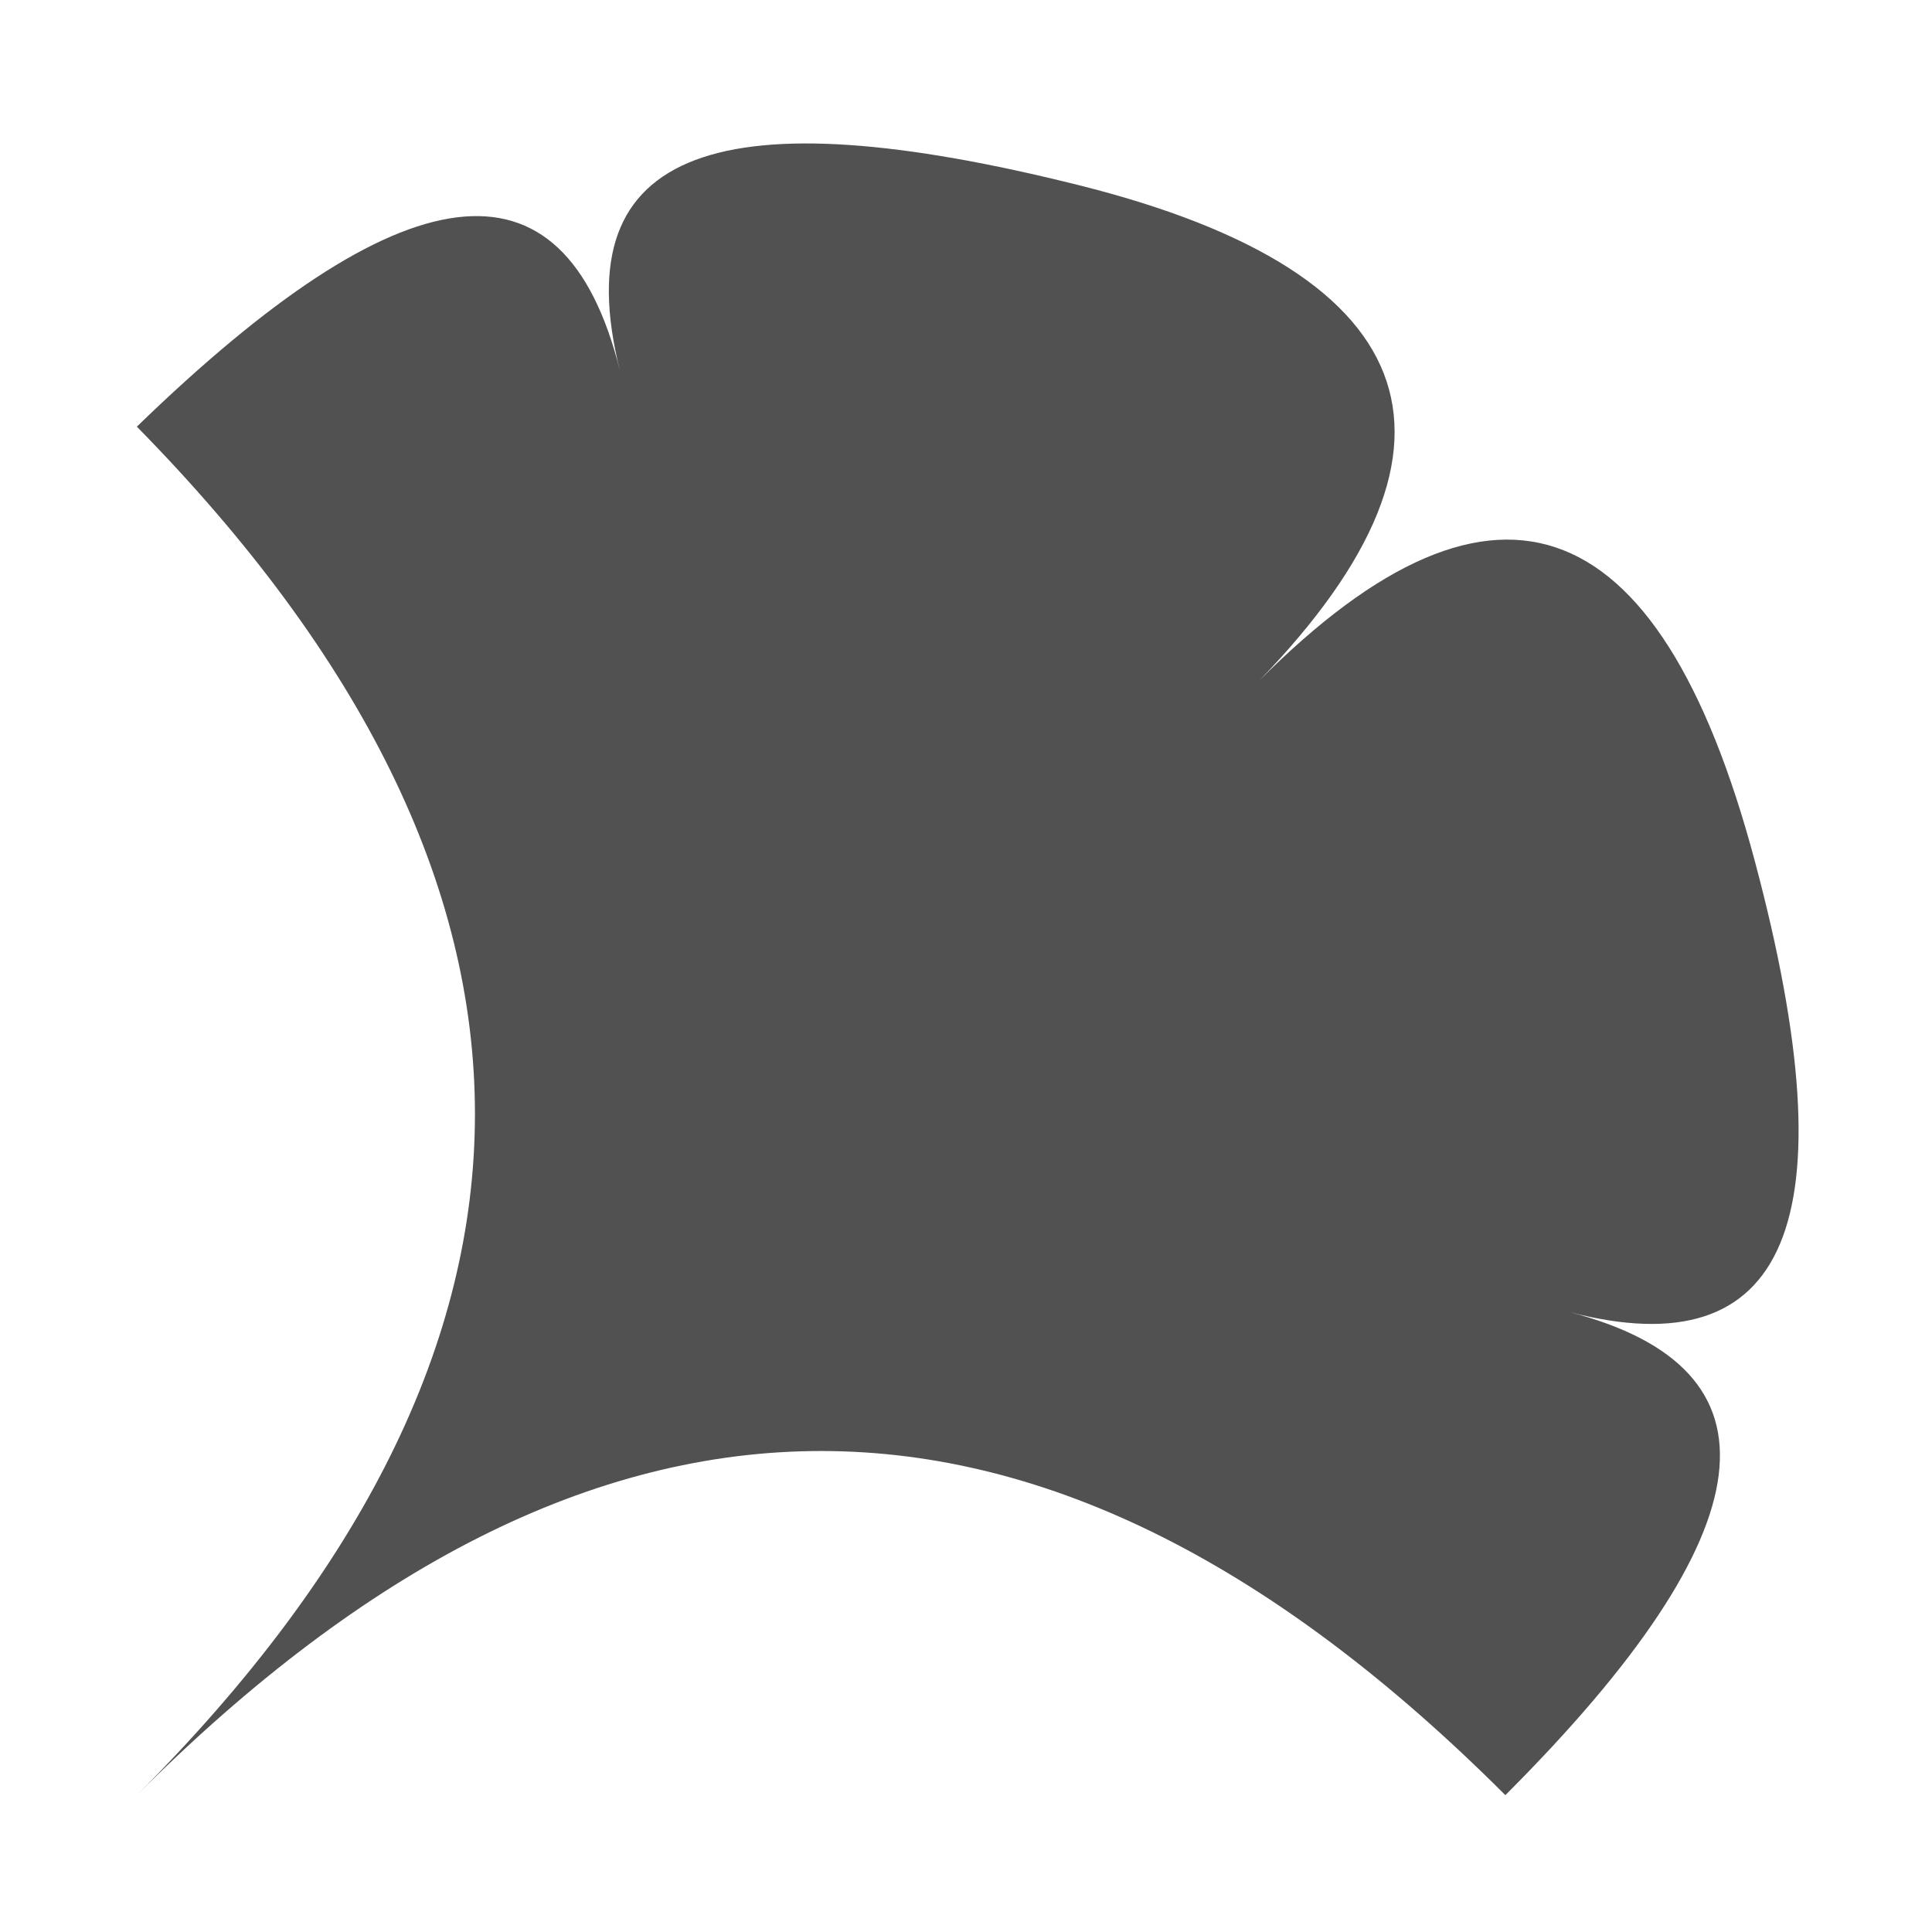
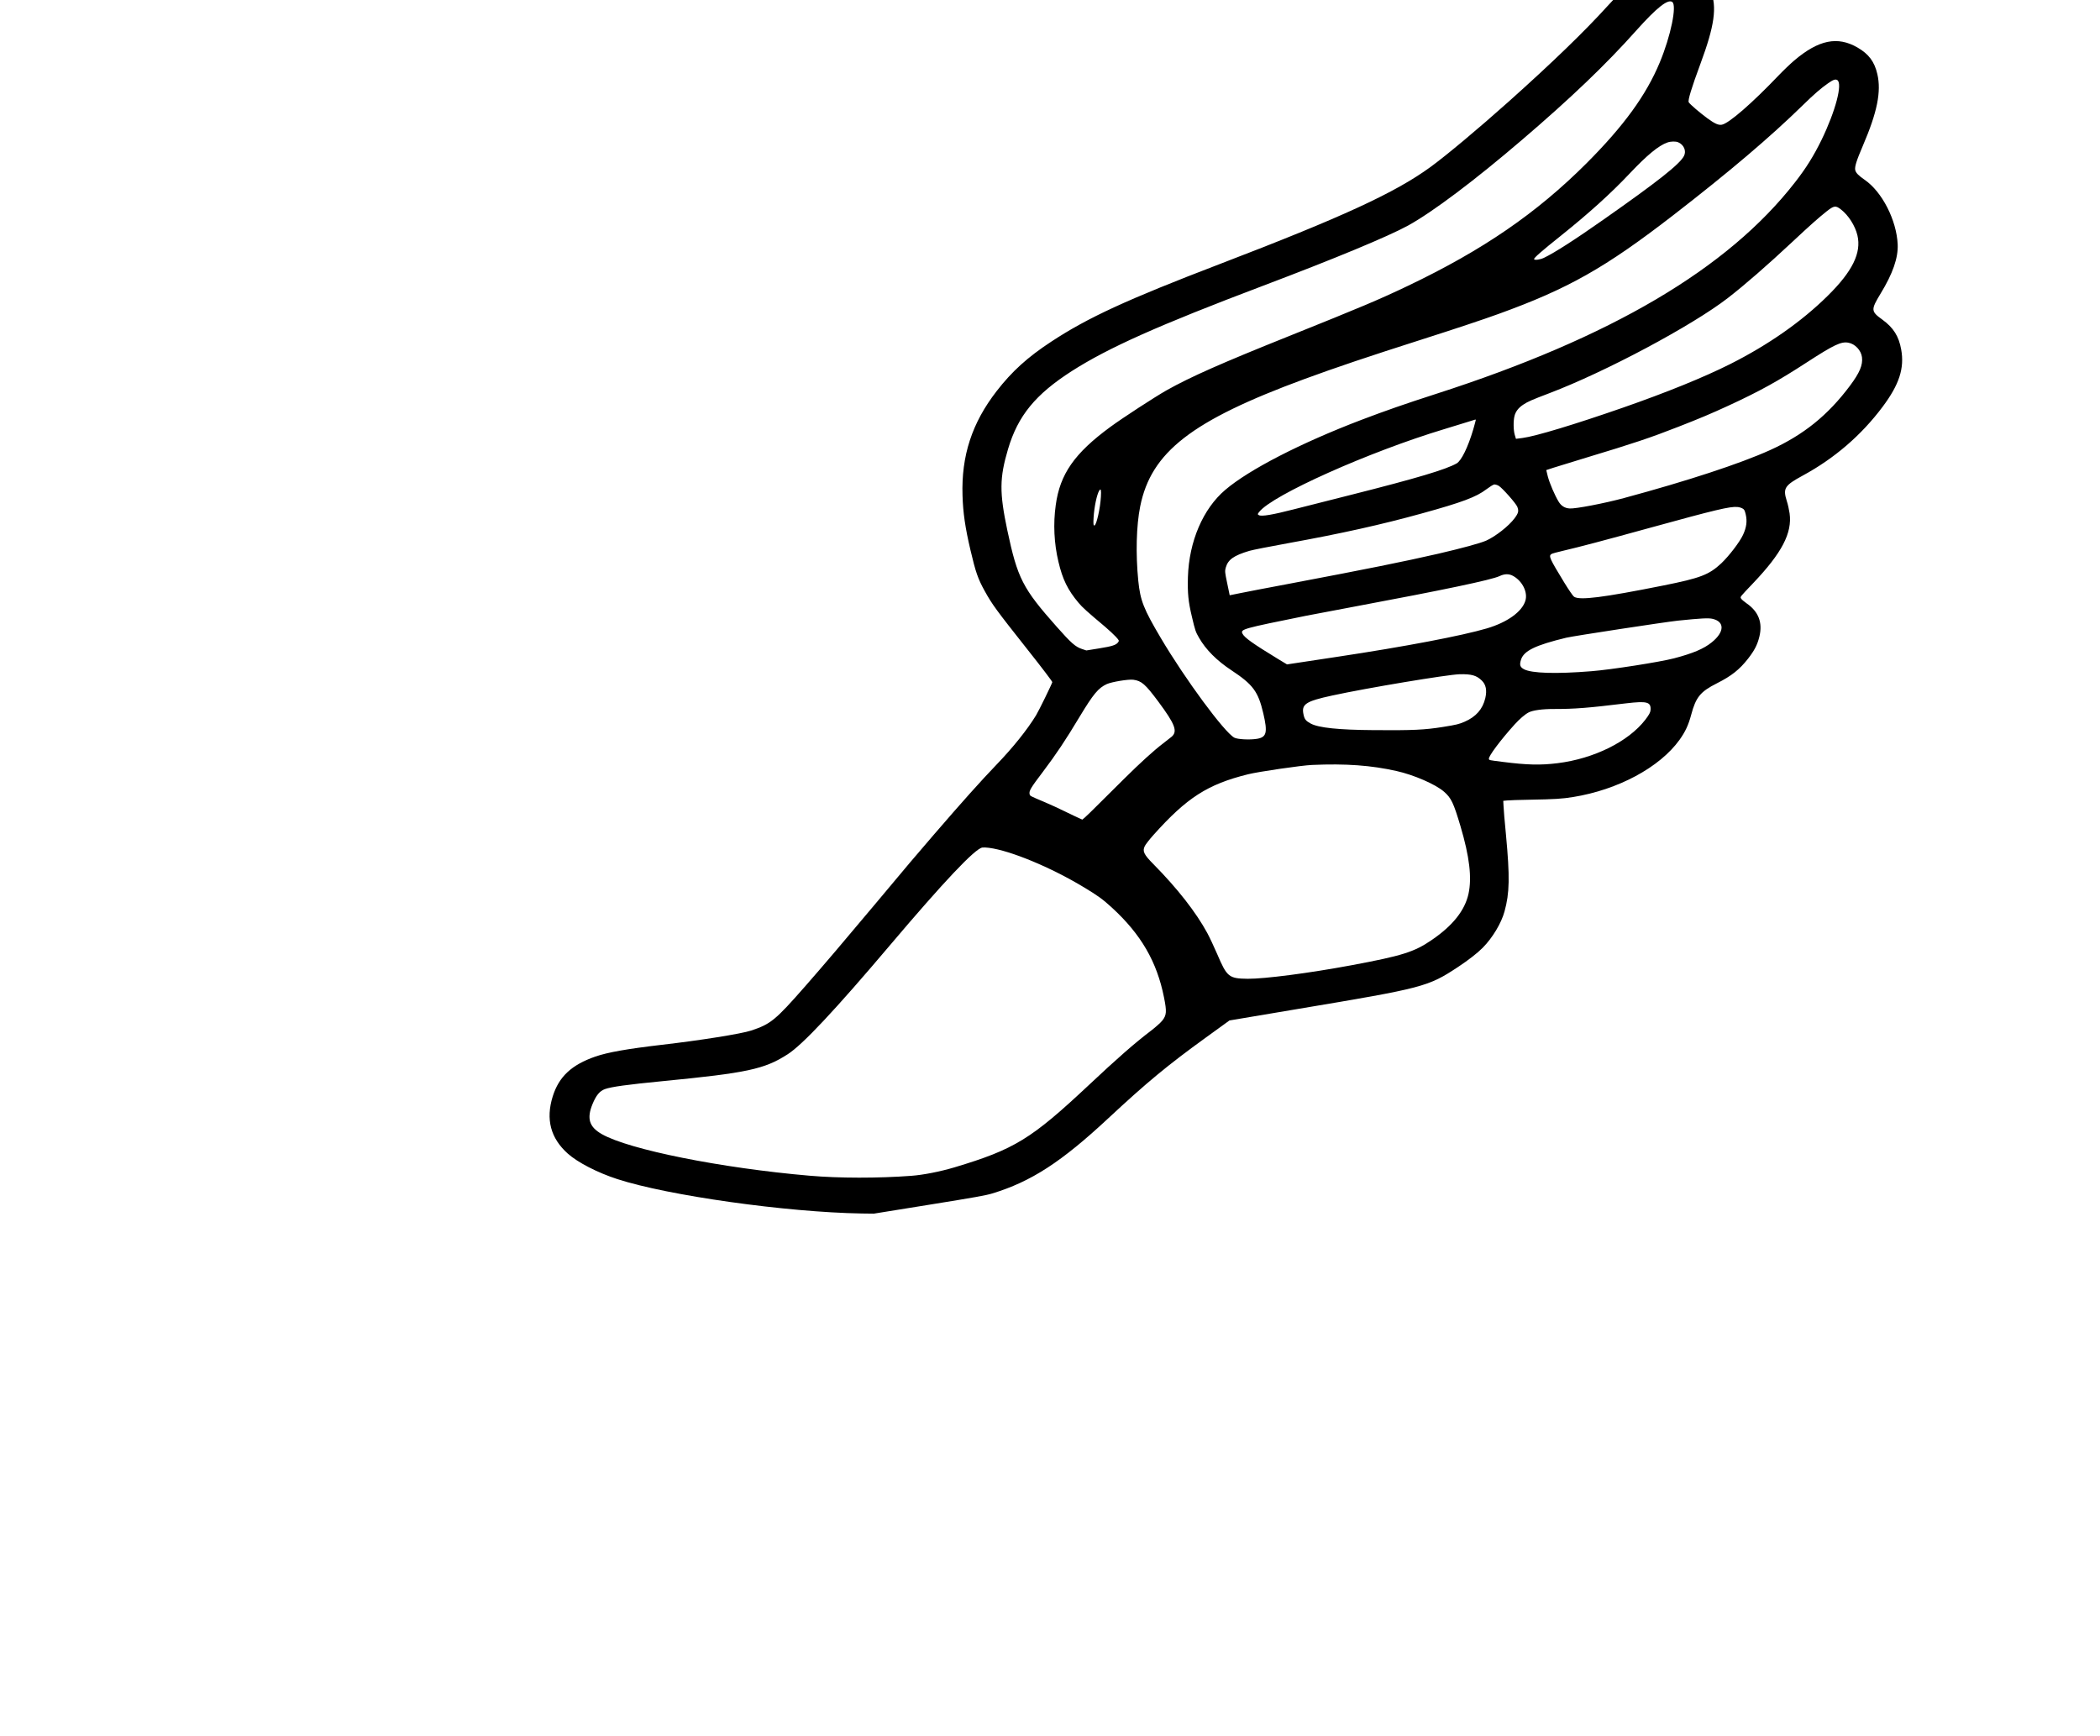
- <svg xmlns="http://www.w3.org/2000/svg" version="1.1" x="0px" y="0px" width="24px" height="24px" viewBox="0 0 24 24">
-   <style type="text/css">
- 	.st0{fill:#515151;}
- </style>
-   <path class="st0" d="M1.7,22.3c5.7-5.7,11.3-5.7,17,0c3.3-3.3,3.5-5.3,0.8-6c2.7,0.7,3.5-1.1,2.3-5.6s-3.3-5.2-6.3-2.1  c3-3,2.3-5.2-2.1-6.3S7,1.8,7.7,4.6C7,1.8,5,2.1,1.7,5.3C7.3,11,7.3,16.7,1.7,22.3" />
+ <svg xmlns="http://www.w3.org/2000/svg" xmlns:ns1="https://boxy-svg.com" height="1587pt" preserveAspectRatio="none" viewBox="223.924 75.201 1434.329 1430.622" width="1920pt">
+   <defs>
+     <ns1:export>
+       <ns1:file format="svg" units="pt" />
+       <ns1:file format="svg" href="#object-0" path="winged_sandal_2.svg" units="pt" />
+     </ns1:export>
+   </defs>
+   <ellipse style="fill: rgba(216, 216, 216, 0); stroke: rgb(0, 0, 0); paint-order: fill; stroke-width: 30px; opacity: 0;" cx="940.768" cy="790.52" rx="700" ry="700" />
+   <path d="M 1324.37 303.326 C 1313.91 305.849 1300.11 314.852 1282.34 330.906 C 1262.87 348.508 1235.93 369.839 1200.95 395.413 C 1176.31 413.417 1150.69 430.848 1138.26 438.129 C 1110.48 454.356 1071.54 467.085 981.787 489.161 C 913.692 505.904 884.762 515.365 856.604 529.986 C 838.289 539.448 825.533 548.909 812.17 562.899 C 790.612 585.433 778.237 610.663 772.852 643.002 C 770.484 657.05 769.599 669.263 769.599 688.128 C 769.599 706.705 770.093 712.325 772.739 723.219 C 775.653 735.145 777.3 739.617 792.424 776.601 C 798.807 792.138 803.872 805.21 803.697 805.677 C 803.1 807.162 790.231 826.999 787.585 830.385 C 779.555 840.763 766.963 853.551 753.271 865.188 C 740.124 876.425 724.619 890.589 699.924 913.988 C 683.314 929.754 679.575 933.308 649.328 962.838 C 625.022 986.52 605.388 1005.39 590.376 1019.37 C 564.911 1043.12 561.118 1045.65 547.038 1048.34 C 539.999 1049.71 511.18 1049.66 484.617 1048.22 C 461.134 1047.01 447.275 1047.25 438.476 1049.09 C 421.262 1052.64 410.868 1060.56 403.608 1075.74 C 395.194 1093.35 395.579 1109.35 404.708 1124.03 C 409.932 1132.45 421.592 1143.3 433.801 1151.04 C 465.259 1171.05 541.923 1199.94 592.3 1210.78 L 600.439 1212.49 L 638.988 1212.49 C 671.381 1212.49 678.42 1212.33 683.095 1211.58 C 710.978 1207.05 734.297 1195.18 772.791 1165.77 C 804.253 1141.79 820.746 1130.67 850.994 1113.13 L 869.257 1102.52 L 917.542 1102.12 C 1004.83 1101.5 1007.63 1101.14 1031 1088.99 C 1038.88 1084.87 1046.19 1080.28 1050.53 1076.66 C 1058.61 1069.95 1066.81 1059.29 1070.82 1050.17 C 1077.15 1035.89 1079.85 1023.04 1083.86 988.296 C 1085.07 977.402 1086.39 966.676 1086.78 964.498 L 1087.38 960.486 L 1089.86 960.66 C 1091.23 960.718 1098.27 961.804 1105.53 963.063 C 1121.92 965.881 1126.98 966.508 1134.73 966.508 C 1166.03 966.508 1197.49 953.837 1215.14 934.108 C 1220.25 928.377 1223.44 923.33 1226.9 915.364 C 1232.85 901.658 1236.7 897.813 1249.08 893.232 C 1260.07 889.162 1266.39 885.091 1273.87 877.343 C 1279.43 871.553 1282.29 867.372 1284.92 861.008 C 1289.43 850.056 1288.33 840.595 1281.51 832.279 C 1280.14 830.56 1278.82 828.55 1278.65 827.807 C 1278.27 826.198 1277.72 826.773 1289.16 816.913 C 1313.2 796.209 1323.32 781.418 1324.58 765.134 C 1324.8 762.152 1324.86 757.451 1324.63 754.584 C 1323.98 743.976 1325.62 741.911 1339.54 736.235 C 1363.34 726.488 1384.91 711.35 1403.61 691.167 C 1418.34 675.284 1424.51 662.727 1425.17 647.072 C 1425.66 636.121 1423.41 628.494 1417.3 620.582 C 1410.82 612.268 1410.98 611.121 1420.16 599.195 C 1431.49 584.631 1437.64 572.532 1439.35 561.638 C 1442.43 541.798 1437.15 516.914 1427.31 504.986 C 1423.9 500.801 1422.58 498.335 1422.58 495.927 C 1422.64 493.174 1424.89 488.473 1431.6 477.12 C 1446.4 452.063 1452.45 435.951 1452.5 421.215 C 1452.55 410.779 1449.91 403.842 1443.43 397.133 C 1431.82 385.091 1418.52 385.78 1398.94 399.312 C 1395.74 401.548 1390.08 405.963 1386.28 409.23 C 1363.79 428.554 1345.04 441.857 1340.2 441.857 C 1337.83 441.857 1335.74 440.136 1331.61 434.804 C 1327.33 429.185 1322.22 421.387 1321.61 419.38 C 1321.17 417.831 1325.74 408.085 1335.47 389.851 C 1350.97 360.837 1355.71 345.929 1353.83 331.938 C 1352.18 319.323 1346.08 308.257 1338.71 304.53 C 1335.08 302.638 1329.26 302.179 1324.37 303.326 Z M 1326.34 336.066 C 1329.03 339.45 1320.01 363.417 1308.46 383.371 C 1294.17 408.141 1274.31 430.103 1243.47 455.446 C 1202.11 489.333 1160.42 512.097 1104.71 531.247 C 1083.04 538.702 1069.73 542.486 1016.71 556.535 C 967.258 569.607 944.32 576.66 926.231 584.401 C 917.326 588.242 892.133 601.144 882.672 606.764 C 854.576 623.335 841.542 638.299 833.842 662.898 C 829.168 677.577 826.686 693.69 826.748 709.056 C 826.748 723.907 828.56 733.081 833.78 744.893 C 835.654 749.136 837.96 752.92 847.864 767.828 C 849.902 770.982 852.425 775.168 853.413 777.175 C 855.07 780.616 855.122 780.788 854.185 781.877 C 852.373 783.941 849.676 784.458 840.379 784.458 L 831.525 784.458 L 828.838 782.737 C 824.761 780.099 822.506 776.544 815.413 761.522 C 798.529 725.857 796.717 717.141 797.427 676.946 C 798.035 645.296 800.402 633.54 810.687 611.293 C 822.568 585.605 837.63 570.639 865.736 556.477 C 894.007 542.314 930.957 530.789 1007.36 512.383 C 1059.32 499.884 1099.16 488.759 1114.05 482.568 C 1132.53 474.884 1165.76 454.757 1203.97 428.038 C 1243.02 400.802 1272.27 377.867 1297.73 354.473 C 1314.96 338.704 1323.86 332.97 1326.34 336.066 Z M 1424.67 420.755 C 1427.92 424.139 1418.68 445.641 1404.66 467.257 C 1396.95 479.069 1389.92 488.015 1380.29 497.991 C 1321.61 559.229 1232.51 599.653 1106.09 622.474 C 1084.14 626.431 1069.46 629.526 1052.19 633.714 C 1008.02 644.493 969.079 659.286 949.88 672.646 C 932.007 685.032 917.491 709.629 911.159 738.3 C 908.307 751.372 907.535 758.138 907.587 770.982 C 907.587 782.508 907.7 783.712 909.069 788.927 C 911.767 799.421 917.429 809.798 925.686 819.433 C 937.886 833.772 940.254 840.078 940.254 858.306 C 940.254 874.597 938.72 878.201 931.956 878.201 C 926.839 878.201 918.86 876.082 916.997 874.305 C 911.108 868.575 893.235 820.525 883.393 784.113 C 876.402 758.195 875.527 751.143 877.288 734.859 C 879.707 712.84 884.659 689.905 890.26 674.939 C 906.156 632.336 938.225 612.21 1020.29 593.289 C 1043.27 588.013 1066.25 583.485 1106.63 576.316 C 1128.35 572.475 1149.86 568.346 1160.53 565.938 C 1211.45 554.586 1239.44 542.543 1293.62 508.657 C 1338.11 480.789 1370.66 458.255 1397.56 436.696 C 1407.07 429.07 1412.46 425.286 1417.91 422.247 C 1421.99 419.953 1423.57 419.609 1424.67 420.755 Z M 1308.14 450.286 C 1311.71 453.038 1312.54 458.541 1309.9 462.327 C 1305.66 468.404 1288.61 479.356 1246.32 503.037 C 1223.87 515.651 1207.87 523.737 1199.96 526.431 C 1196.98 527.407 1193.25 527.234 1193.25 526.145 C 1193.25 525.17 1199.63 520.583 1214.97 510.663 C 1236.86 496.442 1255.12 482.969 1270.62 469.494 C 1285.42 456.65 1294.66 450.457 1301.04 449.138 C 1303.4 448.622 1306.66 449.196 1308.14 450.286 Z M 1406.74 525.859 C 1410.93 531.592 1413.78 541.054 1413.78 549.081 C 1413.78 563.816 1404.76 577.577 1384.36 594.092 C 1362.86 611.523 1336.9 626.03 1308.24 636.637 C 1288.45 643.919 1261.34 651.259 1229.27 657.968 C 1194.61 665.192 1166.3 669.722 1157.39 669.377 L 1152.83 669.205 L 1152.66 665.88 C 1152.44 662.039 1153.81 654.469 1155.41 650.628 C 1156.84 647.13 1159.31 644.493 1163.01 642.543 C 1166.69 640.594 1169.43 639.791 1182.63 636.579 C 1223.44 626.66 1288.67 600.627 1317 582.91 C 1330.63 574.367 1348.45 561.695 1369.79 545.353 C 1383.37 534.918 1390.52 529.757 1396.73 525.744 C 1402.72 521.902 1403.89 521.902 1406.74 525.859 Z M 1390.84 634.745 C 1395.15 636.579 1398.16 642.601 1397.67 648.22 C 1397.11 654.641 1393.71 660.49 1385.18 669.722 C 1365.61 690.88 1346.19 703.552 1321.38 711.464 C 1299.17 718.516 1261.11 725.628 1216.07 731.189 C 1201.77 732.966 1181.76 733.655 1177.91 732.565 C 1174.71 731.705 1172.62 729.412 1171.57 725.628 C 1169.99 720.066 1168.39 709.457 1168.28 703.896 L 1168.23 698.449 L 1173.45 697.473 C 1176.31 696.958 1186.98 695.18 1197.1 693.575 C 1230.7 688.242 1242.96 685.892 1263.64 680.616 C 1279.26 676.66 1287.67 674.251 1300.49 670.065 C 1323.65 662.497 1337.61 656.648 1359.88 645.238 C 1380.78 634.572 1386.22 632.681 1390.84 634.745 Z M 1128.9 648.621 C 1128.9 648.793 1127.42 652.176 1125.66 656.076 C 1119.39 669.664 1112.84 679.756 1109.22 681.361 C 1101.02 684.917 1080.45 688.128 1033.76 693.001 C 1018.8 694.549 1000.37 696.5 992.787 697.301 C 977.607 698.964 970.006 699.022 968.472 697.473 C 967.649 696.615 967.701 696.384 969.182 694.893 C 980.677 682.909 1052.57 660.49 1106.35 652.003 C 1111.63 651.144 1118.73 649.997 1122.03 649.424 C 1125.38 648.85 1128.24 648.392 1128.52 648.334 C 1128.74 648.334 1128.9 648.449 1128.9 648.621 Z M 865.458 661.924 C 863.204 671.27 857.984 684.4 856.604 684.4 C 855.894 684.4 855.997 683.025 857.212 678.092 C 859.353 669.32 863.204 659.286 865.407 656.648 C 866.776 655.043 866.776 656.591 865.458 661.924 Z M 1133.9 704.985 C 1135.94 707.165 1142.65 721.327 1143.04 724.366 C 1143.48 727.978 1142.88 729.527 1139.46 733.254 C 1134.46 738.757 1123.79 745.524 1116.86 747.702 C 1112.51 749.022 1099.54 750.685 1082.43 752.061 C 1058.07 753.952 1033.81 755.1 977.657 756.934 C 962.975 757.394 947.687 757.909 943.661 758.138 L 936.3 758.483 L 936.516 748.505 C 936.681 739.617 936.794 738.3 937.947 735.718 C 940.748 729.412 945.154 726.889 956.489 725.111 C 958.631 724.767 970.778 724.251 983.477 723.965 C 1020.73 723.105 1049.15 721.098 1078.03 717.313 C 1106.73 713.586 1117.08 711.121 1125.06 706.19 C 1127.63 704.641 1130.28 703.323 1131 703.323 C 1131.71 703.323 1133.03 704.067 1133.9 704.985 Z M 1290.54 753.207 C 1291.58 753.494 1293.01 754.297 1293.73 755.042 C 1294.83 756.132 1294.99 756.819 1294.99 760.432 C 1294.99 765.994 1293.46 770.924 1289.98 776.487 C 1286.63 781.877 1277.23 791.796 1270.97 796.668 C 1260.83 804.409 1254.73 805.902 1228.45 807.104 C 1185.99 808.997 1170.21 808.312 1166.96 804.583 C 1166.35 803.892 1164.49 798.335 1162.73 792.196 C 1156.56 770.409 1156.18 768.288 1158.49 767.026 C 1158.98 766.739 1163.01 766.224 1167.4 765.879 C 1178.45 764.961 1195.28 763.012 1229.27 758.597 C 1275.3 752.634 1285.65 751.717 1290.54 753.207 Z M 1129.45 779.87 C 1134.84 785.314 1136.71 795.007 1133.69 801.43 C 1129.72 809.915 1118.18 816.571 1103.5 818.806 C 1085.68 821.501 1045.92 822.877 998.68 822.302 L 963.85 821.901 L 958.734 816.396 C 944.104 800.513 939.481 794.665 938.823 791.162 C 938.112 787.325 939.646 787.149 984.257 785.03 C 987.717 784.859 1003.46 784.342 1019.18 783.884 C 1080.78 782.048 1114.33 780.156 1120.21 778.15 C 1124.06 776.831 1127.04 777.404 1129.45 779.87 Z M 858.365 814.269 C 863.76 816.279 865.736 819.375 871.728 835.257 C 879.378 855.611 880.088 861.751 875.249 865.304 C 874.539 865.822 871.399 867.824 868.207 869.776 C 860.949 874.247 850.005 882.396 836.868 893.058 C 831.257 897.646 822.126 905.095 816.515 909.625 C 810.955 914.22 805.457 918.575 804.304 919.376 L 802.214 920.811 L 800.238 919.202 C 799.136 918.342 795.348 915.022 791.827 911.927 C 788.306 908.766 782.962 904.295 779.946 901.942 C 770.701 894.718 770.865 894.893 770.865 893.342 C 770.865 890.647 772.626 888.353 783.189 877.116 C 795.286 864.103 803.1 854.81 816.628 837.151 C 829.384 820.583 833.615 816.396 839.947 814.327 C 843.684 813.184 855.173 813.126 858.365 814.269 Z M 1232.85 837.434 C 1248.63 838.527 1253.8 839.16 1256.44 840.537 C 1264.14 844.492 1262.21 852.807 1252.09 859.398 C 1245.77 863.585 1237.68 865.88 1224.33 867.423 C 1214.21 868.575 1180.32 868.399 1166.9 867.081 C 1142.71 864.788 1126.43 861.008 1121.92 856.645 C 1119.66 854.41 1119.55 852.575 1121.49 848.562 C 1124.78 841.739 1133.47 838.702 1155.3 836.692 C 1160.25 836.233 1224 836.867 1232.85 837.434 Z M 1078.03 852.349 C 1086 853.667 1089.19 855.502 1091.89 860.316 C 1094.09 864.161 1093.93 868.917 1091.51 874.997 C 1088.04 883.598 1082.31 888.929 1073.85 891.455 C 1069.73 892.658 1068.14 892.832 1058.78 892.832 C 1045.86 892.832 1037.88 891.74 1012.04 886.467 C 988.057 881.595 974.906 877.284 970.346 872.762 C 967.598 870.067 966.98 868.575 967.042 864.788 C 967.093 855.961 970.449 854.184 989.207 852.975 C 1013.84 851.373 1069.62 851.031 1078.03 852.349 Z M 1135.83 892.774 C 1149.63 895.469 1158.77 896.385 1185 897.588 C 1199.63 898.33 1202.11 899.707 1200.39 906.297 C 1199.91 908.14 1198.69 909.858 1195.28 913.47 C 1180.54 928.894 1154.8 938.187 1129.72 937.095 C 1117.9 936.577 1108.95 934.568 1093.15 928.894 C 1084.02 925.625 1084.35 925.799 1084.35 924.649 C 1084.35 922.588 1095.08 910.951 1107.13 900.049 C 1111.19 896.385 1115.6 893.283 1118.29 892.256 C 1121.49 891.048 1128.03 891.222 1135.83 892.774 Z M 964.9 906.53 C 987.607 909.69 1004.5 914.562 1020.45 922.413 C 1031.5 927.802 1044.59 938.296 1049.05 945.294 C 1052.95 951.368 1053.72 955.496 1054.71 975.399 C 1055.98 1001.32 1054.33 1018.63 1049.43 1031.25 C 1044.38 1044.15 1033.93 1054.88 1017.54 1063.76 C 1003.95 1071.22 995.097 1072.7 959.568 1073.74 C 929.804 1074.6 899.278 1073.45 888.015 1071.16 C 875.476 1068.52 874.426 1067.03 871.512 1047.36 C 870.524 1040.99 869.041 1032.68 868.156 1028.9 C 863.863 1010.6 855.122 988.872 842.86 966.108 C 837.96 957.048 837.414 954.179 839.947 950.341 C 840.822 949.023 844.23 945.469 847.586 942.425 C 875.743 916.681 891.691 908.591 920.404 905.729 C 927.827 904.979 957.694 905.496 964.9 906.53 Z M 735.172 931.473 C 749.091 936.468 773.676 955.38 792.588 975.742 C 800.619 984.342 803.368 987.896 808.155 995.812 C 823.557 1021.32 829.878 1045.59 829.003 1075.46 C 828.673 1087.21 827.953 1089.96 824.267 1093.81 C 822.836 1095.29 818.605 1098.4 814.867 1100.69 C 802.431 1108.31 788.028 1118.58 764.822 1136.46 C 717.628 1172.7 704.928 1178.78 661.701 1185.55 C 651.527 1187.1 639.758 1187.62 631.454 1186.76 C 608.964 1184.46 582.566 1179.3 563.262 1173.4 C 505.297 1155.74 446.23 1128.73 430.557 1112.67 C 423.242 1105.22 422.802 1098.1 429.071 1087.15 C 432.866 1080.56 435.891 1077.53 439.74 1076.66 C 444.415 1075.63 455.305 1075.92 479.722 1077.75 C 537.634 1082.12 549.788 1081.36 567.717 1072.31 C 579.322 1066.46 606.433 1042.78 654.002 996.897 C 699.649 952.919 725.607 930.388 730.724 930.388 C 731.548 930.388 733.524 930.839 735.172 931.473 Z" fill="#000000" stroke="none" stroke-width="2" vector-effect="non-scaling-stroke" style="transform-box: fill-box; transform-origin: 50% 50%;" transform="matrix(0.981627, -0.190809, 0.190809, 0.981627, 0.000005, -0.000012)" id="object-0" />
</svg>
